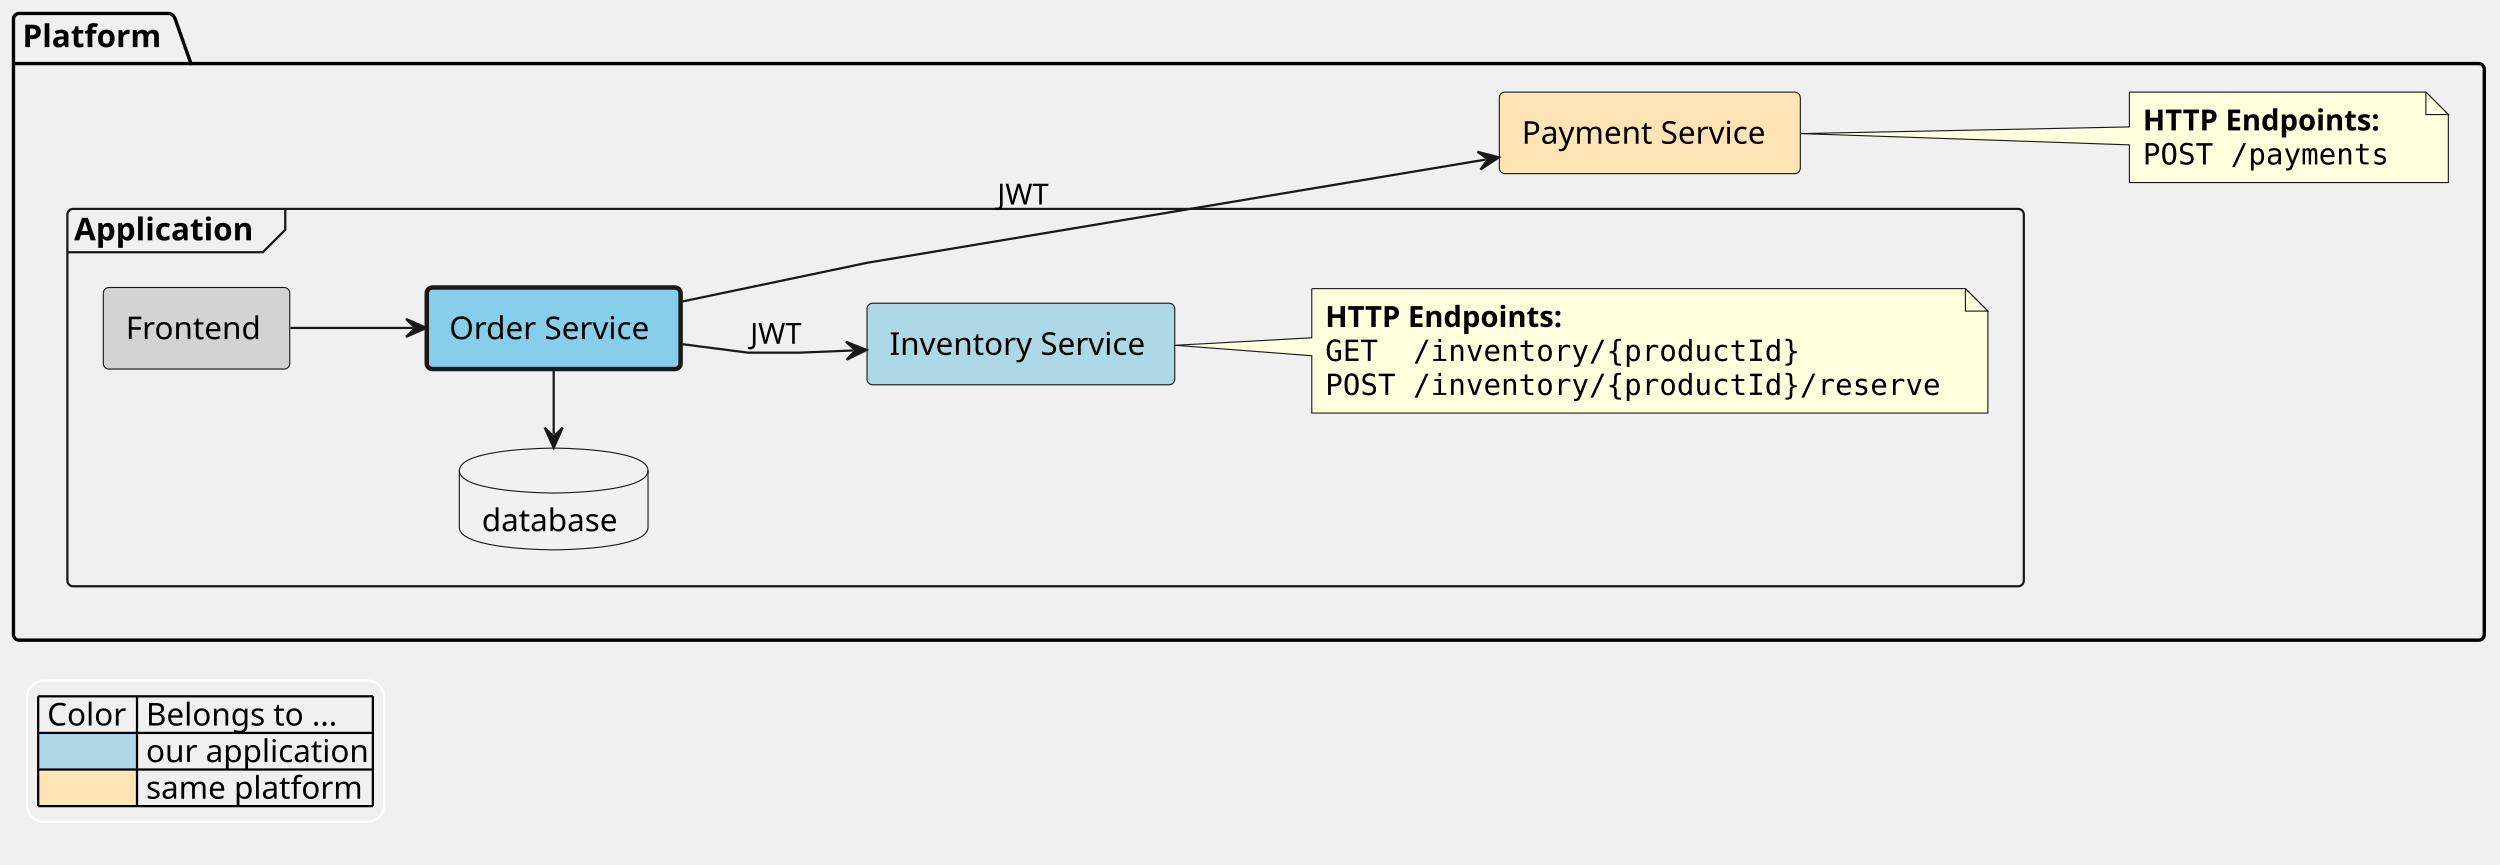
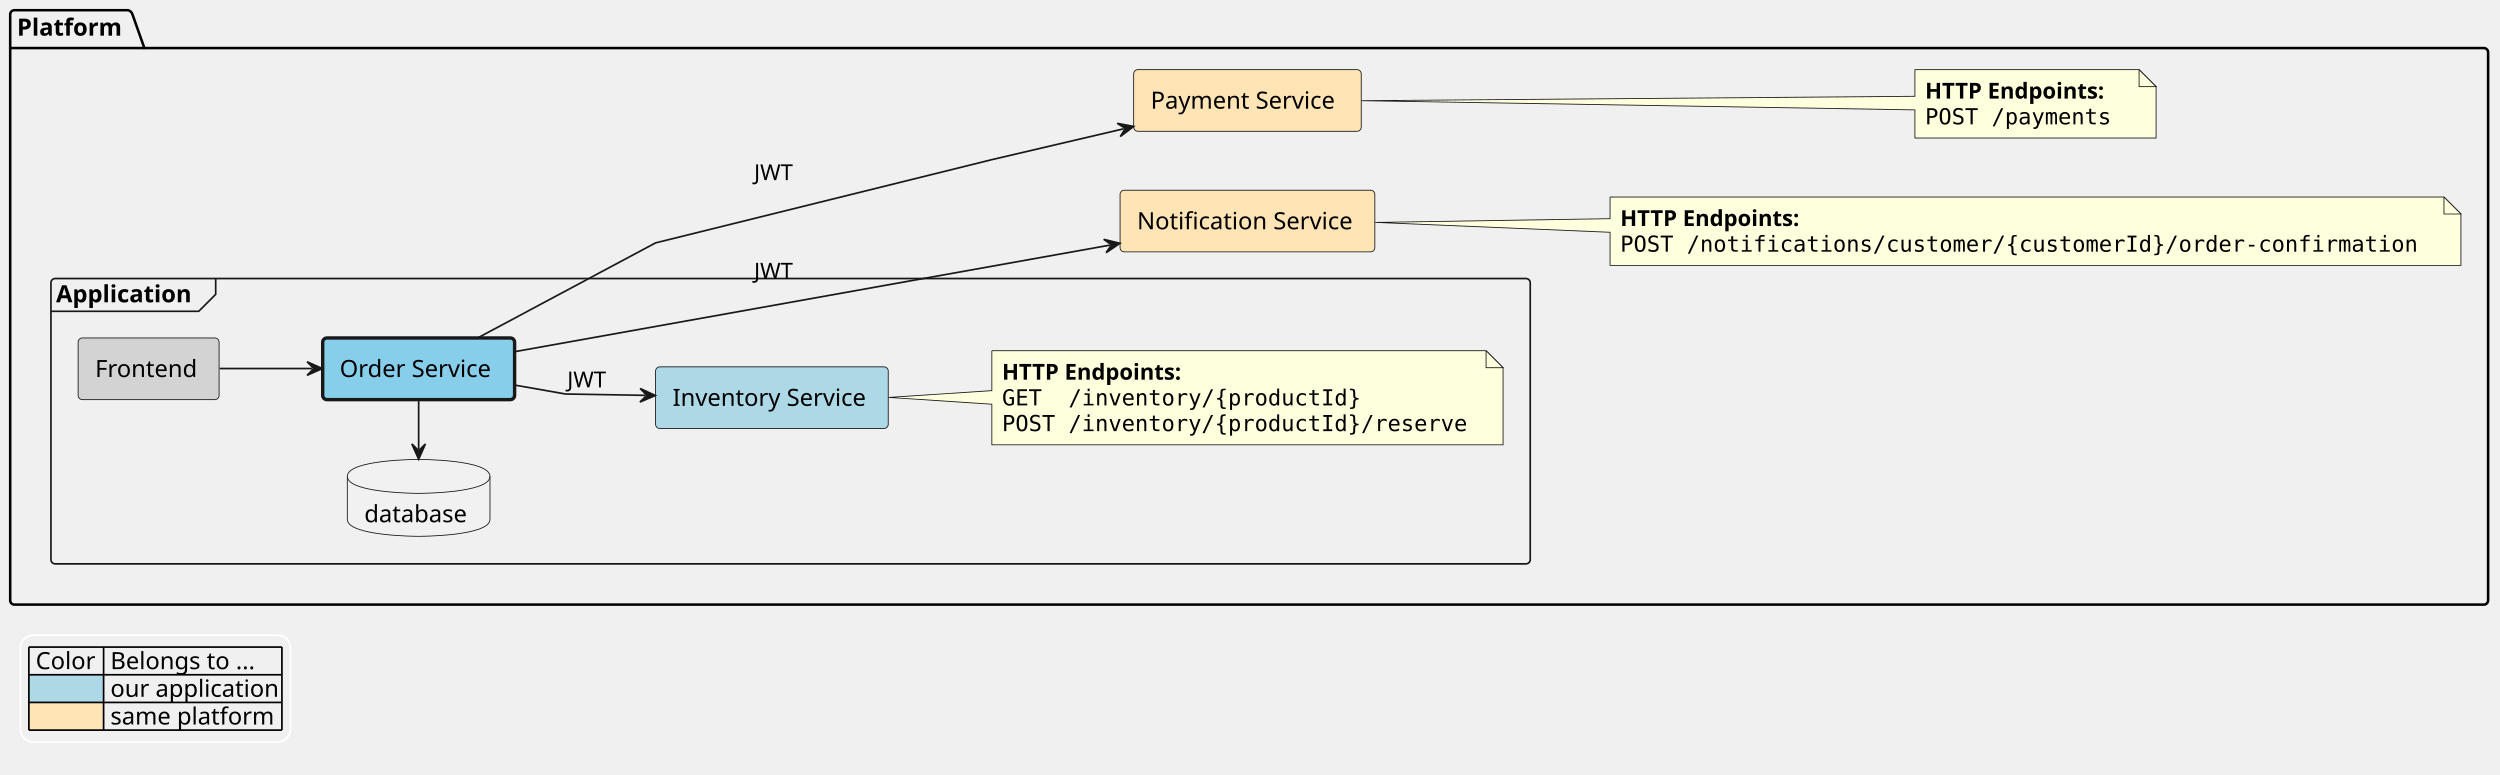
- <svg xmlns="http://www.w3.org/2000/svg" contentStyleType="text/css" height="385px" preserveAspectRatio="none" style="width:1113px;height:385px;background:#FFFFFF;" version="1.1" viewBox="0 0 1113 385" width="1113px" zoomAndPan="magnify">
+ <svg xmlns="http://www.w3.org/2000/svg" contentStyleType="text/css" height="456px" preserveAspectRatio="none" style="width:1472px;height:456px;background:#FFFFFF;" version="1.1" viewBox="0 0 1472 456" width="1472px" zoomAndPan="magnify">
  <defs />
  <g>
    <g id="cluster_Platform">
-       <path d="M8.5,6 L75.5,6 A3.75,3.75 0 0 1 78,8.5 L85,28.297 L1103.5,28.297 A2.5,2.5 0 0 1 1106,30.797 L1106,282.5 A2.5,2.5 0 0 1 1103.5,285 L8.5,285 A2.5,2.5 0 0 1 6,282.5 L6,8.5 A2.5,2.5 0 0 1 8.5,6 " fill="none" style="stroke:#000000;stroke-width:1.5;" />
+       <path d="M8.5,6 L75.5,6 A3.75,3.75 0 0 1 78,8.5 L85,28.297 L1462.5,28.297 A2.5,2.5 0 0 1 1465,30.797 L1465,353.5 A2.5,2.5 0 0 1 1462.5,356 L8.5,356 A2.5,2.5 0 0 1 6,353.5 L6,8.5 A2.5,2.5 0 0 1 8.5,6 " fill="none" style="stroke:#000000;stroke-width:1.5;" />
      <line style="stroke:#000000;stroke-width:1.5;" x1="6" x2="85" y1="28.297" y2="28.297" />
      <text fill="#000000" font-family="sans-serif" font-size="14" font-weight="bold" lengthAdjust="spacing" textLength="66" x="10" y="20.995">Platform</text>
    </g>
    <g id="cluster_Application">
-       <rect fill="none" height="168" rx="2.5" ry="2.5" style="stroke:#181818;stroke-width:1.0;" width="871" x="30" y="93" />
-       <path d="M127,93 L127,102.297 L117,112.297 L30,112.297 " fill="none" style="stroke:#181818;stroke-width:1.0;" />
-       <text fill="#000000" font-family="sans-serif" font-size="14" font-weight="bold" lengthAdjust="spacing" textLength="87" x="33" y="106.995">Application</text>
+       <rect fill="none" height="168" rx="2.5" ry="2.5" style="stroke:#181818;stroke-width:1.0;" width="871" x="30" y="164" />
+       <path d="M127,164 L127,173.297 L117,183.297 L30,183.297 " fill="none" style="stroke:#181818;stroke-width:1.0;" />
+       <text fill="#000000" font-family="sans-serif" font-size="14" font-weight="bold" lengthAdjust="spacing" textLength="87" x="33" y="177.995">Application</text>
+     </g>
+     <g id="elem_platform__notification_service">
+       <rect fill="#FFE4B5" height="36.297" rx="2.5" ry="2.5" style="stroke:#181818;stroke-width:0.5;" width="150" x="659.5" y="112" />
+       <text fill="#000000" font-family="sans-serif" font-size="14" lengthAdjust="spacing" textLength="130" x="669.5" y="134.995">Notification Service</text>
    </g>
    <g id="elem_platform__payment_service">
      <rect fill="#FFE4B5" height="36.297" rx="2.5" ry="2.5" style="stroke:#181818;stroke-width:0.5;" width="134" x="667.5" y="41" />
      <text fill="#000000" font-family="sans-serif" font-size="14" lengthAdjust="spacing" textLength="114" x="677.5" y="63.995">Payment Service</text>
    </g>
-     <g id="elem_GMN12">
-       <path d="M948,41 L948,56.5 L801.73,59.47 L948,64.5 L948,81.266 A0,0 0 0 0 948,81.266 L1090,81.266 A0,0 0 0 0 1090,81.266 L1090,51 L1080,41 L948,41 A0,0 0 0 0 948,41 " fill="#FEFFDD" style="stroke:#181818;stroke-width:0.5;" />
-       <path d="M1080,41 L1080,51 L1090,51 L1080,41 " fill="#FEFFDD" style="stroke:#181818;stroke-width:0.5;" />
-       <text fill="#000000" font-family="sans-serif" font-size="13" font-weight="bold" lengthAdjust="spacing" textLength="121" x="954" y="58.067">HTTP Endpoints:</text>
-       <text fill="#000000" font-family="monospace" font-size="13" lengthAdjust="spacing" textLength="112" x="954" y="73.2">POST /payments</text>
+     <g id="elem_GMN13">
+       <path d="M948,116 L948,128.76 L809.73,130.96 L948,136.76 L948,156.266 A0,0 0 0 0 948,156.266 L1449,156.266 A0,0 0 0 0 1449,156.266 L1449,126 L1439,116 L948,116 A0,0 0 0 0 948,116 " fill="#FEFFDD" style="stroke:#181818;stroke-width:0.5;" />
+       <path d="M1439,116 L1439,126 L1449,126 L1439,116 " fill="#FEFFDD" style="stroke:#181818;stroke-width:0.5;" />
+       <text fill="#000000" font-family="sans-serif" font-size="13" font-weight="bold" lengthAdjust="spacing" textLength="121" x="954" y="133.067">HTTP Endpoints:</text>
+       <text fill="#000000" font-family="monospace" font-size="13" lengthAdjust="spacing" textLength="480" x="954" y="148.2">POST /notifications/customer/{customerId}/order-confirmation</text>
+     </g>
+     <g id="elem_GMN16">
+       <path d="M1127.5,41 L1127.5,56.7 L801.69,59.29 L1127.5,64.7 L1127.5,81.266 A0,0 0 0 0 1127.5,81.266 L1269.5,81.266 A0,0 0 0 0 1269.5,81.266 L1269.5,51 L1259.5,41 L1127.5,41 A0,0 0 0 0 1127.5,41 " fill="#FEFFDD" style="stroke:#181818;stroke-width:0.5;" />
+       <path d="M1259.5,41 L1259.5,51 L1269.5,51 L1259.5,41 " fill="#FEFFDD" style="stroke:#181818;stroke-width:0.5;" />
+       <text fill="#000000" font-family="sans-serif" font-size="13" font-weight="bold" lengthAdjust="spacing" textLength="121" x="1133.5" y="58.067">HTTP Endpoints:</text>
+       <text fill="#000000" font-family="monospace" font-size="13" lengthAdjust="spacing" textLength="112" x="1133.5" y="73.2">POST /payments</text>
    </g>
    <g id="elem_platform__application__frontend">
-       <rect fill="#D3D3D3" height="36.297" rx="2.5" ry="2.5" style="stroke:#181818;stroke-width:0.5;" width="83" x="46" y="128" />
-       <text fill="#000000" font-family="sans-serif" font-size="14" lengthAdjust="spacing" textLength="63" x="56" y="150.995">Frontend</text>
+       <rect fill="#D3D3D3" height="36.297" rx="2.5" ry="2.5" style="stroke:#181818;stroke-width:0.5;" width="83" x="46" y="199" />
+       <text fill="#000000" font-family="sans-serif" font-size="14" lengthAdjust="spacing" textLength="63" x="56" y="221.995">Frontend</text>
    </g>
    <g id="elem_platform__application__order_service">
-       <rect fill="#87CEEB" height="36.297" rx="2.5" ry="2.5" style="stroke:#181818;stroke-width:2.0;" width="113" x="190" y="128" />
-       <text fill="#000000" font-family="sans-serif" font-size="14" lengthAdjust="spacing" textLength="93" x="200" y="150.995">Order Service</text>
+       <rect fill="#87CEEB" height="36.297" rx="2.5" ry="2.5" style="stroke:#181818;stroke-width:2.0;" width="113" x="190" y="199" />
+       <text fill="#000000" font-family="sans-serif" font-size="14" lengthAdjust="spacing" textLength="93" x="200" y="221.995">Order Service</text>
    </g>
    <g id="elem_platform__application__order_database">
-       <path d="M204.5,209.5 C204.5,199.5 246.5,199.5 246.5,199.5 C246.5,199.5 288.5,199.5 288.5,209.5 L288.5,234.797 C288.5,244.797 246.5,244.797 246.5,244.797 C246.5,244.797 204.5,244.797 204.5,234.797 L204.5,209.5 " fill="#F1F1F1" style="stroke:#181818;stroke-width:0.5;" />
-       <path d="M204.5,209.5 C204.5,219.5 246.5,219.5 246.5,219.5 C246.5,219.5 288.5,219.5 288.5,209.5 " fill="none" style="stroke:#181818;stroke-width:0.5;" />
-       <text fill="#000000" font-family="sans-serif" font-size="14" lengthAdjust="spacing" textLength="64" x="214.5" y="236.495">database</text>
+       <path d="M204.5,280.5 C204.5,270.5 246.5,270.5 246.5,270.5 C246.5,270.5 288.5,270.5 288.5,280.5 L288.5,305.797 C288.5,315.797 246.5,315.797 246.5,315.797 C246.5,315.797 204.5,315.797 204.5,305.797 L204.5,280.5 " fill="#F1F1F1" style="stroke:#181818;stroke-width:0.5;" />
+       <path d="M204.5,280.5 C204.5,290.5 246.5,290.5 246.5,290.5 C246.5,290.5 288.5,290.5 288.5,280.5 " fill="none" style="stroke:#181818;stroke-width:0.5;" />
+       <text fill="#000000" font-family="sans-serif" font-size="14" lengthAdjust="spacing" textLength="64" x="214.5" y="307.495">database</text>
    </g>
    <g id="elem_platform__application__inventory_service">
-       <rect fill="#ADD8E6" height="36.297" rx="2.5" ry="2.5" style="stroke:#181818;stroke-width:0.5;" width="137" x="386" y="135" />
-       <text fill="#000000" font-family="sans-serif" font-size="14" lengthAdjust="spacing" textLength="117" x="396" y="157.995">Inventory Service</text>
+       <rect fill="#ADD8E6" height="36.297" rx="2.5" ry="2.5" style="stroke:#181818;stroke-width:0.5;" width="137" x="386" y="216" />
+       <text fill="#000000" font-family="sans-serif" font-size="14" lengthAdjust="spacing" textLength="117" x="396" y="238.995">Inventory Service</text>
    </g>
    <g id="elem_GMN8">
-       <path d="M584,128.5 L584,150.38 L523.15,153.73 L584,158.38 L584,183.898 A0,0 0 0 0 584,183.898 L885,183.898 A0,0 0 0 0 885,183.898 L885,138.5 L875,128.5 L584,128.5 A0,0 0 0 0 584,128.5 " fill="#FEFFDD" style="stroke:#181818;stroke-width:0.5;" />
-       <path d="M875,128.5 L875,138.5 L885,138.5 L875,128.5 " fill="#FEFFDD" style="stroke:#181818;stroke-width:0.5;" />
-       <text fill="#000000" font-family="sans-serif" font-size="13" font-weight="bold" lengthAdjust="spacing" textLength="121" x="590" y="145.567">HTTP Endpoints:</text>
-       <text fill="#000000" font-family="monospace" font-size="13" lengthAdjust="spacing" textLength="216" x="590" y="160.7">GET  /inventory/{productId}</text>
-       <text fill="#000000" font-family="monospace" font-size="13" lengthAdjust="spacing" textLength="280" x="590" y="175.833">POST /inventory/{productId}/reserve</text>
+       <path d="M584,206.5 L584,230 L523.15,234 L584,238 L584,261.898 A0,0 0 0 0 584,261.898 L885,261.898 A0,0 0 0 0 885,261.898 L885,216.5 L875,206.5 L584,206.5 A0,0 0 0 0 584,206.5 " fill="#FEFFDD" style="stroke:#181818;stroke-width:0.5;" />
+       <path d="M875,206.5 L875,216.5 L885,216.5 L875,206.5 " fill="#FEFFDD" style="stroke:#181818;stroke-width:0.5;" />
+       <text fill="#000000" font-family="sans-serif" font-size="13" font-weight="bold" lengthAdjust="spacing" textLength="121" x="590" y="223.567">HTTP Endpoints:</text>
+       <text fill="#000000" font-family="monospace" font-size="13" lengthAdjust="spacing" textLength="216" x="590" y="238.7">GET  /inventory/{productId}</text>
+       <text fill="#000000" font-family="monospace" font-size="13" lengthAdjust="spacing" textLength="280" x="590" y="253.833">POST /inventory/{productId}/reserve</text>
    </g>
    <g id="link_platform__application__frontend_platform__application__order_service">
-       <path d="M129.34,146 C147.78,146 163.86,146 183.79,146 " fill="none" id="platform__application__frontend-to-platform__application__order_service" style="stroke:#181818;stroke-width:1.0;" />
-       <polygon fill="#181818" points="189.79,146,180.79,142,184.79,146,180.79,150,189.79,146" style="stroke:#181818;stroke-width:1.0;" />
+       <path d="M129.34,217 C147.78,217 163.86,217 183.79,217 " fill="none" id="platform__application__frontend-to-platform__application__order_service" style="stroke:#181818;stroke-width:1.0;" />
+       <polygon fill="#181818" points="189.79,217,180.79,213,184.79,217,180.79,221,189.79,217" style="stroke:#181818;stroke-width:1.0;" />
    </g>
    <g id="link_platform__application__order_database_platform__application__order_service">
-       <path d="M246.5,193.38 C246.5,193.38 246.5,171.33 246.5,171.33 C246.5,171.33 246.5,168.2 246.5,164.14 " fill="none" id="platform__application__order_database-backto-platform__application__order_service" style="stroke:#181818;stroke-width:1.0;" />
-       <polygon fill="#181818" points="246.5,199.38,250.5,190.38,246.5,194.38,242.5,190.38,246.5,199.38" style="stroke:#181818;stroke-width:1.0;" />
+       <path d="M246.5,264.38 C246.5,264.38 246.5,242.33 246.5,242.33 C246.5,242.33 246.5,239.2 246.5,235.14 " fill="none" id="platform__application__order_database-backto-platform__application__order_service" style="stroke:#181818;stroke-width:1.0;" />
+       <polygon fill="#181818" points="246.5,270.38,250.5,261.38,246.5,265.38,242.5,261.38,246.5,270.38" style="stroke:#181818;stroke-width:1.0;" />
+     </g>
+     <g id="link_platform__application__order_service_platform__notification_service">
+       <path d="M303.25,207.02 C391.01,191.31 555.554,161.857 653.514,144.317 " fill="none" id="platform__application__order_service-to-platform__notification_service" style="stroke:#181818;stroke-width:1.0;" />
+       <polygon fill="#181818" points="659.42,143.26,649.856,140.909,654.498,144.141,651.266,148.784,659.42,143.26" style="stroke:#181818;stroke-width:1.0;" />
+       <text fill="#000000" font-family="sans-serif" font-size="13" lengthAdjust="spacing" textLength="21" x="444" y="164.067">JWT</text>
    </g>
    <g id="link_platform__application__order_service_platform__application__inventory_service">
-       <path d="M303.1,153.15 C319.43,155.25 333,157 333,157 C333,157 356,157 356,157 C356,157 363.155,156.705 379.785,156.025 " fill="none" id="platform__application__order_service-to-platform__application__inventory_service" style="stroke:#181818;stroke-width:1.0;" />
-       <polygon fill="#181818" points="385.78,155.78,376.624,152.151,380.784,155.984,376.951,160.144,385.78,155.78" style="stroke:#181818;stroke-width:1.0;" />
-       <text fill="#000000" font-family="sans-serif" font-size="13" lengthAdjust="spacing" textLength="21" x="334" y="153.067">JWT</text>
+       <path d="M303.1,226.75 C319.43,229.62 333,232 333,232 C333,232 352.391,232.32 379.851,232.78 " fill="none" id="platform__application__order_service-to-platform__application__inventory_service" style="stroke:#181818;stroke-width:1.0;" />
+       <polygon fill="#181818" points="385.85,232.88,376.918,228.73,380.851,232.796,376.784,236.729,385.85,232.88" style="stroke:#181818;stroke-width:1.0;" />
+       <text fill="#000000" font-family="sans-serif" font-size="13" lengthAdjust="spacing" textLength="21" x="334" y="228.067">JWT</text>
    </g>
    <g id="link_platform__application__order_service_platform__payment_service">
-       <path d="M303.04,134.37 C341.57,126.3 386,117 386,117 C386,117 560.582,87.857 661.402,71.037 " fill="none" id="platform__application__order_service-to-platform__payment_service" style="stroke:#181818;stroke-width:1.0;" />
-       <polygon fill="#181818" points="667.32,70.05,657.784,67.585,662.388,70.873,659.101,75.477,667.32,70.05" style="stroke:#181818;stroke-width:1.0;" />
-       <text fill="#000000" font-family="sans-serif" font-size="13" lengthAdjust="spacing" textLength="21" x="444" y="91.067">JWT</text>
+       <path d="M281.38,198.9 C322.38,176.99 386,143 386,143 C386,143 584,94 584,94 C584,94 621.598,85.198 661.648,75.818 " fill="none" id="platform__application__order_service-to-platform__payment_service" style="stroke:#181818;stroke-width:1.0;" />
+       <polygon fill="#181818" points="667.49,74.45,657.815,72.608,662.622,75.59,659.639,80.397,667.49,74.45" style="stroke:#181818;stroke-width:1.0;" />
+       <text fill="#000000" font-family="sans-serif" font-size="13" lengthAdjust="spacing" textLength="21" x="444" y="106.067">JWT</text>
    </g>
-     <rect fill="none" height="62.891" id="_legend" rx="7.5" ry="7.5" style="stroke:#FFFFFF;stroke-width:1.0;" width="159" x="12" y="303" />
-     <text fill="#000000" font-family="sans-serif" font-size="14" lengthAdjust="spacing" textLength="36" x="21" y="322.995">Color</text>
-     <text fill="#000000" font-family="sans-serif" font-size="14" lengthAdjust="spacing" textLength="91" x="65" y="322.995">Belongs to ...</text>
-     <rect fill="#ADD8E6" height="16.297" style="stroke:none;stroke-width:1.0;" width="44" x="17" y="326.297" />
-     <text fill="#000000" font-family="sans-serif" font-size="14" lengthAdjust="spacing" textLength="4" x="17" y="339.292"> </text>
-     <text fill="#000000" font-family="sans-serif" font-size="14" lengthAdjust="spacing" textLength="101" x="65" y="339.292">our application</text>
-     <rect fill="#FFE4B5" height="16.297" style="stroke:none;stroke-width:1.0;" width="44" x="17" y="342.594" />
-     <text fill="#000000" font-family="sans-serif" font-size="14" lengthAdjust="spacing" textLength="4" x="17" y="355.589"> </text>
-     <text fill="#000000" font-family="sans-serif" font-size="14" lengthAdjust="spacing" textLength="98" x="65" y="355.589">same platform</text>
-     <line style="stroke:#000000;stroke-width:1.0;" x1="17" x2="166" y1="310" y2="310" />
-     <line style="stroke:#000000;stroke-width:1.0;" x1="17" x2="166" y1="326.297" y2="326.297" />
-     <line style="stroke:#000000;stroke-width:1.0;" x1="17" x2="166" y1="342.594" y2="342.594" />
-     <line style="stroke:#000000;stroke-width:1.0;" x1="17" x2="166" y1="358.891" y2="358.891" />
-     <line style="stroke:#000000;stroke-width:1.0;" x1="17" x2="17" y1="310" y2="358.891" />
-     <line style="stroke:#000000;stroke-width:1.0;" x1="61" x2="61" y1="310" y2="358.891" />
-     <line style="stroke:#000000;stroke-width:1.0;" x1="166" x2="166" y1="310" y2="358.891" />
+     <rect fill="none" height="62.891" id="_legend" rx="7.5" ry="7.5" style="stroke:#FFFFFF;stroke-width:1.0;" width="159" x="12" y="374" />
+     <text fill="#000000" font-family="sans-serif" font-size="14" lengthAdjust="spacing" textLength="36" x="21" y="393.995">Color</text>
+     <text fill="#000000" font-family="sans-serif" font-size="14" lengthAdjust="spacing" textLength="91" x="65" y="393.995">Belongs to ...</text>
+     <rect fill="#ADD8E6" height="16.297" style="stroke:none;stroke-width:1.0;" width="44" x="17" y="397.297" />
+     <text fill="#000000" font-family="sans-serif" font-size="14" lengthAdjust="spacing" textLength="4" x="17" y="410.292"> </text>
+     <text fill="#000000" font-family="sans-serif" font-size="14" lengthAdjust="spacing" textLength="101" x="65" y="410.292">our application</text>
+     <rect fill="#FFE4B5" height="16.297" style="stroke:none;stroke-width:1.0;" width="44" x="17" y="413.594" />
+     <text fill="#000000" font-family="sans-serif" font-size="14" lengthAdjust="spacing" textLength="4" x="17" y="426.589"> </text>
+     <text fill="#000000" font-family="sans-serif" font-size="14" lengthAdjust="spacing" textLength="98" x="65" y="426.589">same platform</text>
+     <line style="stroke:#000000;stroke-width:1.0;" x1="17" x2="166" y1="381" y2="381" />
+     <line style="stroke:#000000;stroke-width:1.0;" x1="17" x2="166" y1="397.297" y2="397.297" />
+     <line style="stroke:#000000;stroke-width:1.0;" x1="17" x2="166" y1="413.594" y2="413.594" />
+     <line style="stroke:#000000;stroke-width:1.0;" x1="17" x2="166" y1="429.891" y2="429.891" />
+     <line style="stroke:#000000;stroke-width:1.0;" x1="17" x2="17" y1="381" y2="429.891" />
+     <line style="stroke:#000000;stroke-width:1.0;" x1="61" x2="61" y1="381" y2="429.891" />
+     <line style="stroke:#000000;stroke-width:1.0;" x1="166" x2="166" y1="381" y2="429.891" />
  </g>
</svg>
